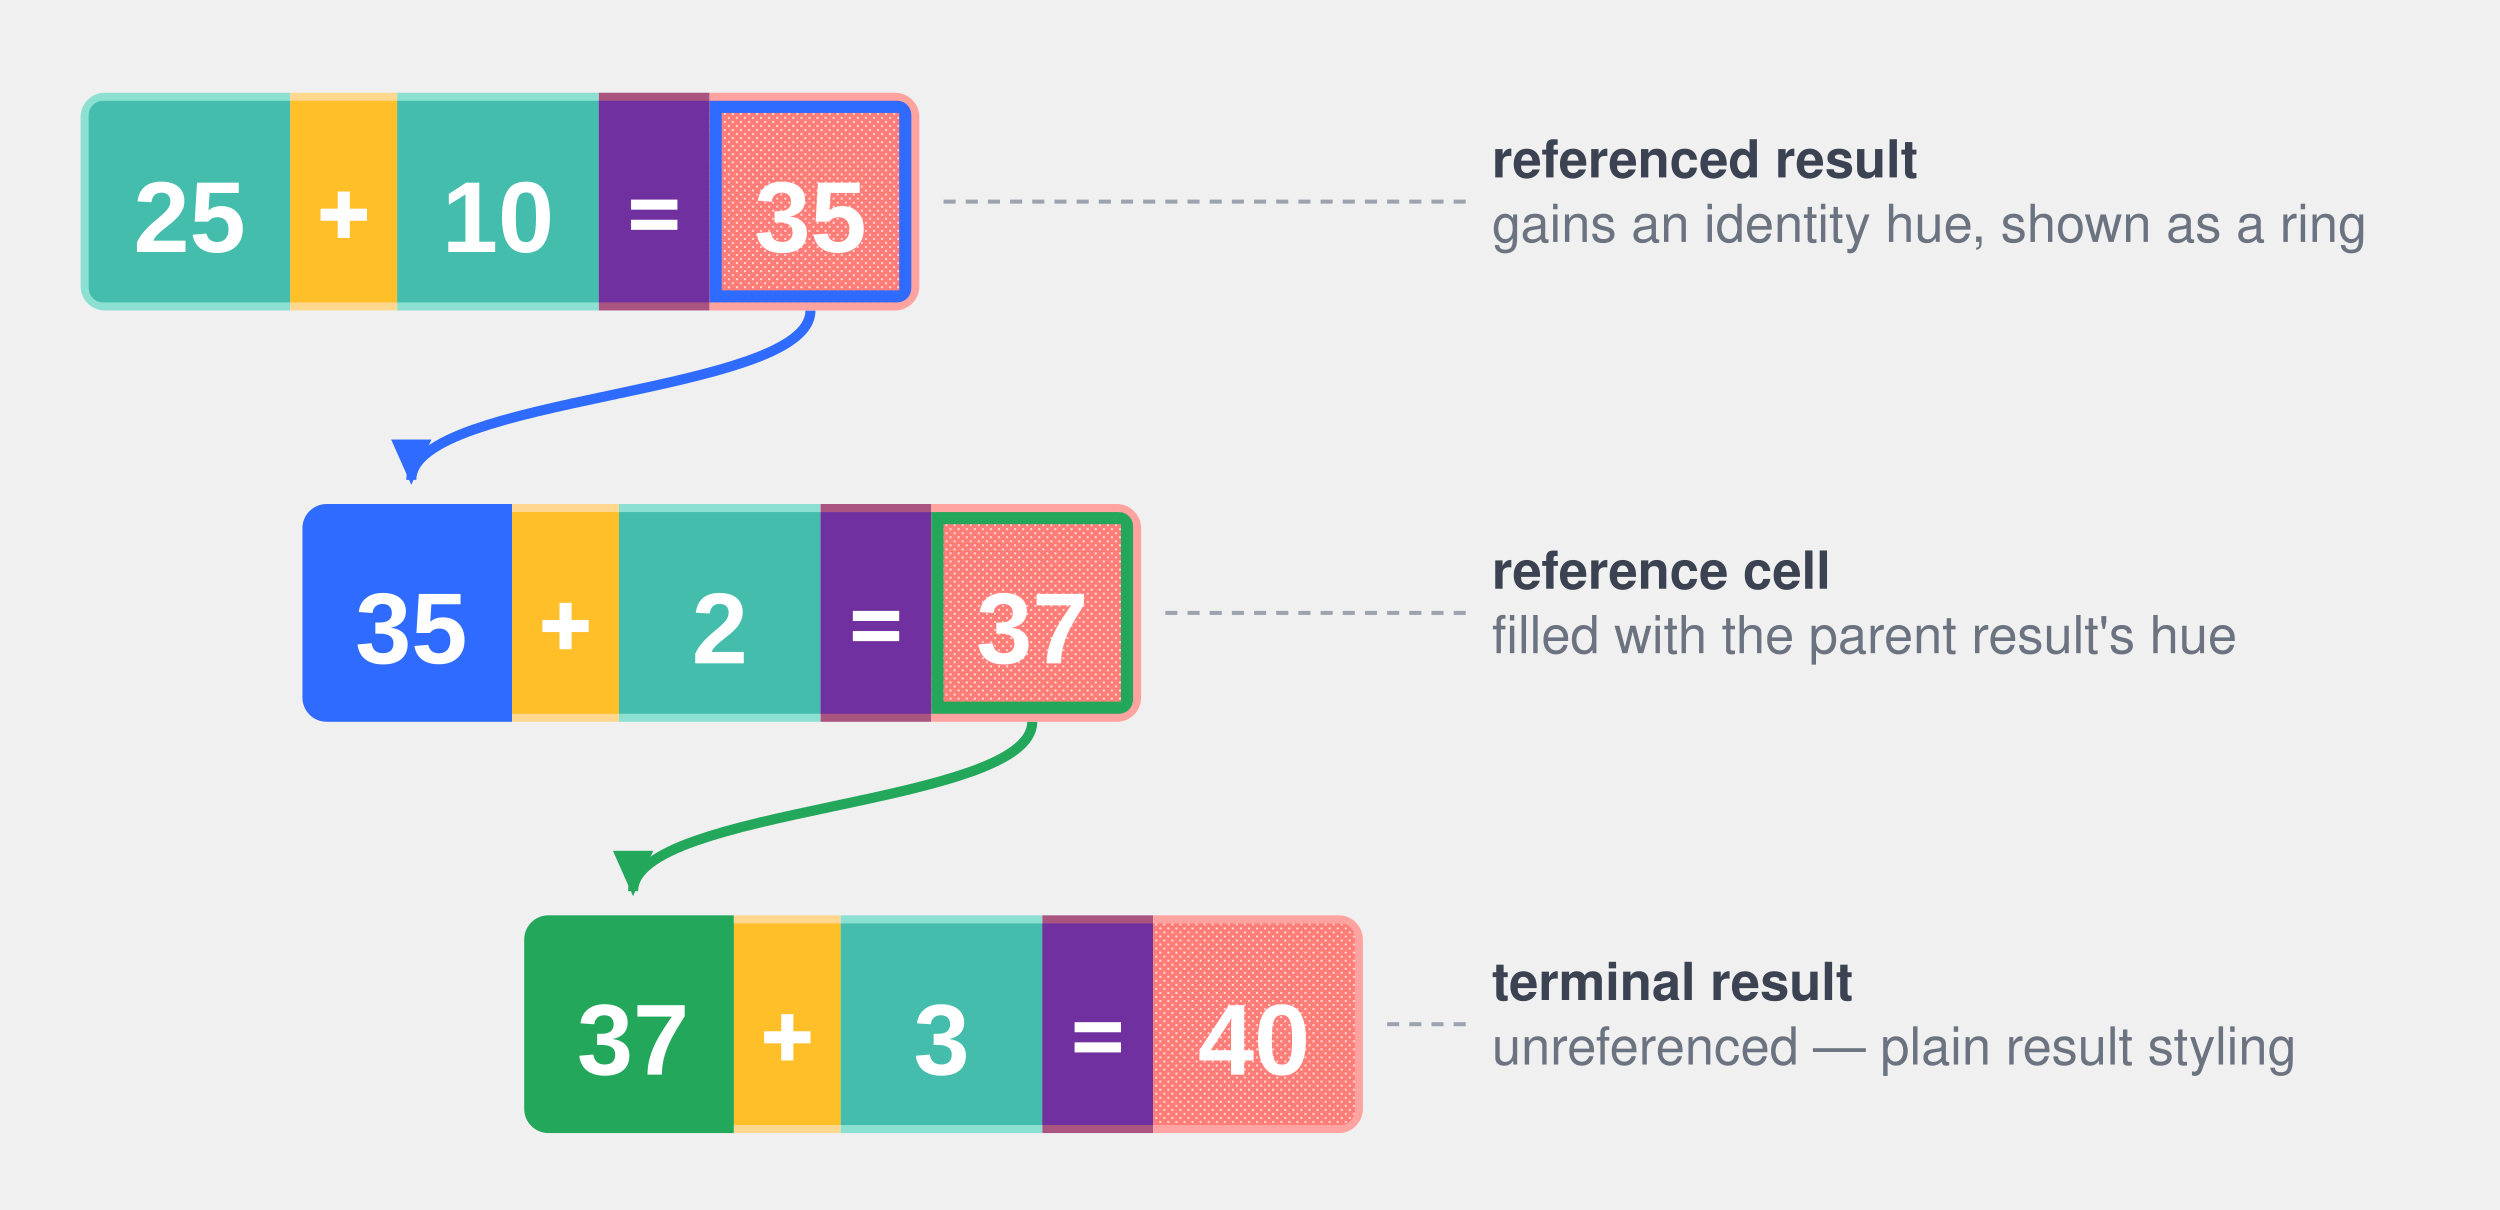
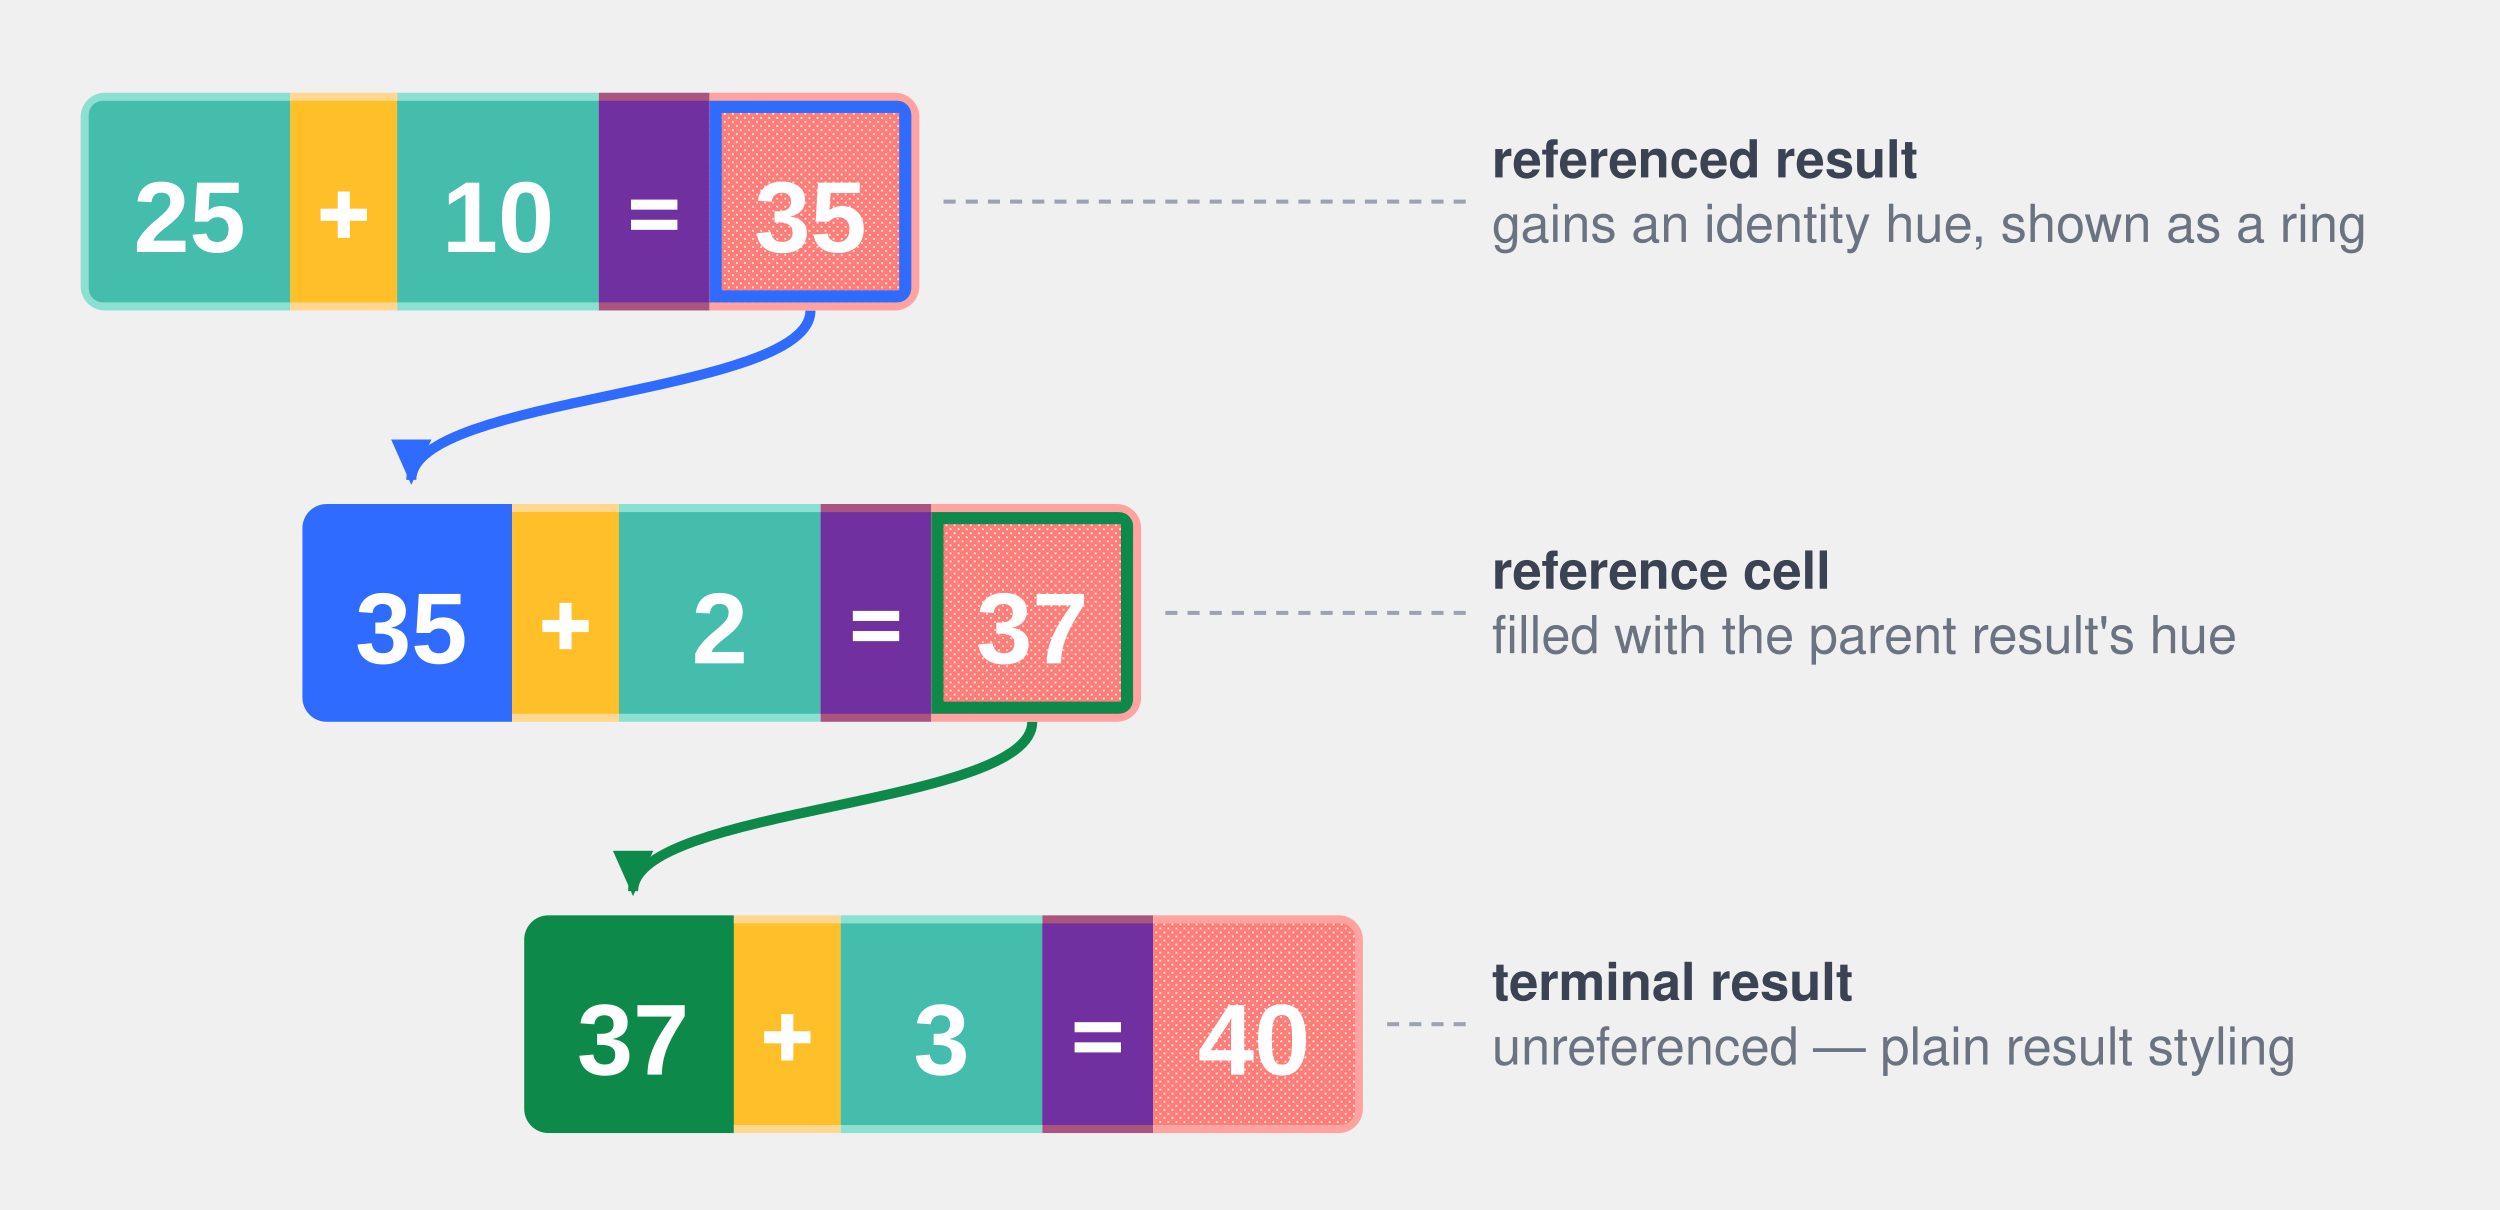
<svg xmlns="http://www.w3.org/2000/svg" viewBox="0 0 1240 600" width="1240" height="600" role="img" aria-label="CalcMind linking model: referenced results carry an identity hue shared by the reference cell and the connector">
  <defs>
    <pattern id="dots" width="4" height="4" patternUnits="userSpaceOnUse">
      <rect width="4" height="4" fill="#FF7E79" />
      <rect x="1" y="0" width="1" height="1" fill="#FFD1CF" />
      <rect x="3" y="2" width="1" height="1" fill="#FFD1CF" />
    </pattern>
    <marker id="arrow_b" viewBox="0 0 10 10" refX="8" refY="5" markerWidth="5" markerHeight="5" orient="auto-start-reverse">
      <path d="M0 1 L9 5 L0 9 z" fill="#2F6BFF" />
    </marker>
    <marker id="arrow_g" viewBox="0 0 10 10" refX="8" refY="5" markerWidth="5" markerHeight="5" orient="auto-start-reverse">
-       <path d="M0 1 L9 5 L0 9 z" fill="#22A75B" />
+       <path d="M0 1 L9 5 L0 9 z" fill="#0D8A4A" />
    </marker>
    <clipPath id="clipOut_a">
      <rect x="0" y="0" width="416" height="108" rx="12" />
    </clipPath>
    <clipPath id="clipIn_a">
      <rect x="4" y="4" width="408" height="100" rx="7" />
    </clipPath>
    <clipPath id="clipOut_b">
      <rect x="0" y="0" width="416" height="108" rx="12" />
    </clipPath>
    <clipPath id="clipIn_b">
      <rect x="4" y="4" width="408" height="100" rx="7" />
    </clipPath>
    <clipPath id="clipOut_c">
      <rect x="0" y="0" width="416" height="108" rx="12" />
    </clipPath>
    <clipPath id="clipIn_c">
      <rect x="4" y="4" width="408" height="100" rx="7" />
    </clipPath>
  </defs>
  <path d="M402.0 154 C402.0 196.0, 204.0 196.0, 204.0 238" fill="none" stroke="#2F6BFF" stroke-width="5" marker-end="url(#arrow_b)" />
-   <path d="M512.0 358 C512.0 400.0, 314.0 400.0, 314.0 442" fill="none" stroke="#22A75B" stroke-width="5" marker-end="url(#arrow_g)" />
+   <path d="M512.0 358 C512.0 400.0, 314.0 400.0, 314.0 442" fill="none" stroke="#0D8A4A" stroke-width="5" marker-end="url(#arrow_g)" />
  <g transform="translate(40 46)">
    <g clip-path="url(#clipOut_a)">
      <rect x="0" y="0" width="104" height="108" fill="#8CE0D2" />
      <rect x="104" y="0" width="53" height="108" fill="#FFD78E" />
      <rect x="157" y="0" width="100" height="108" fill="#8CE0D2" />
      <rect x="257" y="0" width="55" height="108" fill="#AA557F" />
      <rect x="312" y="0" width="104" height="108" fill="#FFA3A0" />
    </g>
    <g clip-path="url(#clipIn_a)">
      <rect x="4" y="4" width="100" height="100" fill="#44BDAD" />
      <rect x="104" y="4" width="53" height="100" fill="#FFBF28" />
      <rect x="157" y="4" width="100" height="100" fill="#44BDAD" />
      <rect x="257" y="4" width="55" height="100" fill="#7030A0" />
      <rect x="312" y="4" width="100" height="100" fill="url(#dots)" />
      <rect x="315" y="7" width="94" height="94" fill="none" stroke="#2F6BFF" stroke-width="6" />
    </g>
    <g fill="#FFFFFF" font-family="Montserrat, 'Trebuchet MS', 'Helvetica Neue', Arial, sans-serif" font-weight="800" font-size="50" text-anchor="middle">
      <text x="54.0" y="79">25</text>
      <text x="207.0" y="79">10</text>
      <text x="362.0" y="79">35</text>
    </g>
    <g fill="#FFFFFF">
      <rect x="119.0" y="57.5" width="23" height="6" />
      <rect x="127.5" y="49.0" width="6" height="23" />
      <rect x="273.0" y="53.0" width="23" height="5" />
      <rect x="273.0" y="63.0" width="23" height="5" />
    </g>
  </g>
  <g transform="translate(150 250)">
    <g clip-path="url(#clipOut_b)">
      <rect x="0" y="0" width="104" height="108" fill="#2F6BFF" />
      <rect x="104" y="0" width="53" height="108" fill="#FFD78E" />
      <rect x="157" y="0" width="100" height="108" fill="#8CE0D2" />
      <rect x="257" y="0" width="55" height="108" fill="#AA557F" />
      <rect x="312" y="0" width="104" height="108" fill="#FFA3A0" />
    </g>
    <g clip-path="url(#clipIn_b)">
      <rect x="4" y="4" width="100" height="100" fill="#2F6BFF" />
      <rect x="104" y="4" width="53" height="100" fill="#FFBF28" />
      <rect x="157" y="4" width="100" height="100" fill="#44BDAD" />
      <rect x="257" y="4" width="55" height="100" fill="#7030A0" />
      <rect x="312" y="4" width="100" height="100" fill="url(#dots)" />
-       <rect x="315" y="7" width="94" height="94" fill="none" stroke="#22A75B" stroke-width="6" />
+       <rect x="315" y="7" width="94" height="94" fill="none" stroke="#0D8A4A" stroke-width="6" />
    </g>
    <g fill="#FFFFFF" font-family="Montserrat, 'Trebuchet MS', 'Helvetica Neue', Arial, sans-serif" font-weight="800" font-size="50" text-anchor="middle">
      <text x="54.0" y="79">35</text>
      <text x="207.0" y="79">2</text>
      <text x="362.0" y="79">37</text>
    </g>
    <g fill="#FFFFFF">
      <rect x="119.0" y="57.5" width="23" height="6" />
      <rect x="127.5" y="49.0" width="6" height="23" />
      <rect x="273.0" y="53.0" width="23" height="5" />
      <rect x="273.0" y="63.0" width="23" height="5" />
    </g>
  </g>
  <g transform="translate(260 454)">
    <g clip-path="url(#clipOut_c)">
-       <rect x="0" y="0" width="104" height="108" fill="#22A75B" />
+       <rect x="0" y="0" width="104" height="108" fill="#0D8A4A" />
      <rect x="104" y="0" width="53" height="108" fill="#FFD78E" />
      <rect x="157" y="0" width="100" height="108" fill="#8CE0D2" />
      <rect x="257" y="0" width="55" height="108" fill="#AA557F" />
      <rect x="312" y="0" width="104" height="108" fill="#FFA3A0" />
    </g>
    <g clip-path="url(#clipIn_c)">
-       <rect x="4" y="4" width="100" height="100" fill="#22A75B" />
+       <rect x="4" y="4" width="100" height="100" fill="#0D8A4A" />
      <rect x="104" y="4" width="53" height="100" fill="#FFBF28" />
      <rect x="157" y="4" width="100" height="100" fill="#44BDAD" />
      <rect x="257" y="4" width="55" height="100" fill="#7030A0" />
      <rect x="312" y="4" width="100" height="100" fill="url(#dots)" />
    </g>
    <g fill="#FFFFFF" font-family="Montserrat, 'Trebuchet MS', 'Helvetica Neue', Arial, sans-serif" font-weight="800" font-size="50" text-anchor="middle">
      <text x="54.0" y="79">37</text>
      <text x="207.0" y="79">3</text>
      <text x="362.0" y="79">40</text>
    </g>
    <g fill="#FFFFFF">
      <rect x="119.0" y="57.5" width="23" height="6" />
      <rect x="127.5" y="49.0" width="6" height="23" />
      <rect x="273.0" y="53.0" width="23" height="5" />
      <rect x="273.0" y="63.0" width="23" height="5" />
    </g>
  </g>
  <g font-family="'Helvetica Neue', Helvetica, Arial, sans-serif" font-size="26" fill="#3B4252">
    <text x="740" y="88" font-weight="700">referenced result</text>
    <text x="740" y="120" fill="#6B7280">gains an identity hue, shown as a ring</text>
    <text x="740" y="292" font-weight="700">reference cell</text>
    <text x="740" y="324" fill="#6B7280">filled with the parent result's hue</text>
    <text x="740" y="496" font-weight="700">terminal result</text>
    <text x="740" y="528" fill="#6B7280">unreferenced — plain result styling</text>
  </g>
  <g stroke="#9CA3AF" stroke-width="2" stroke-dasharray="6 5" fill="none">
    <path d="M468 100 H730" />
    <path d="M578 304 H730" />
    <path d="M688 508 H730" />
  </g>
</svg>
